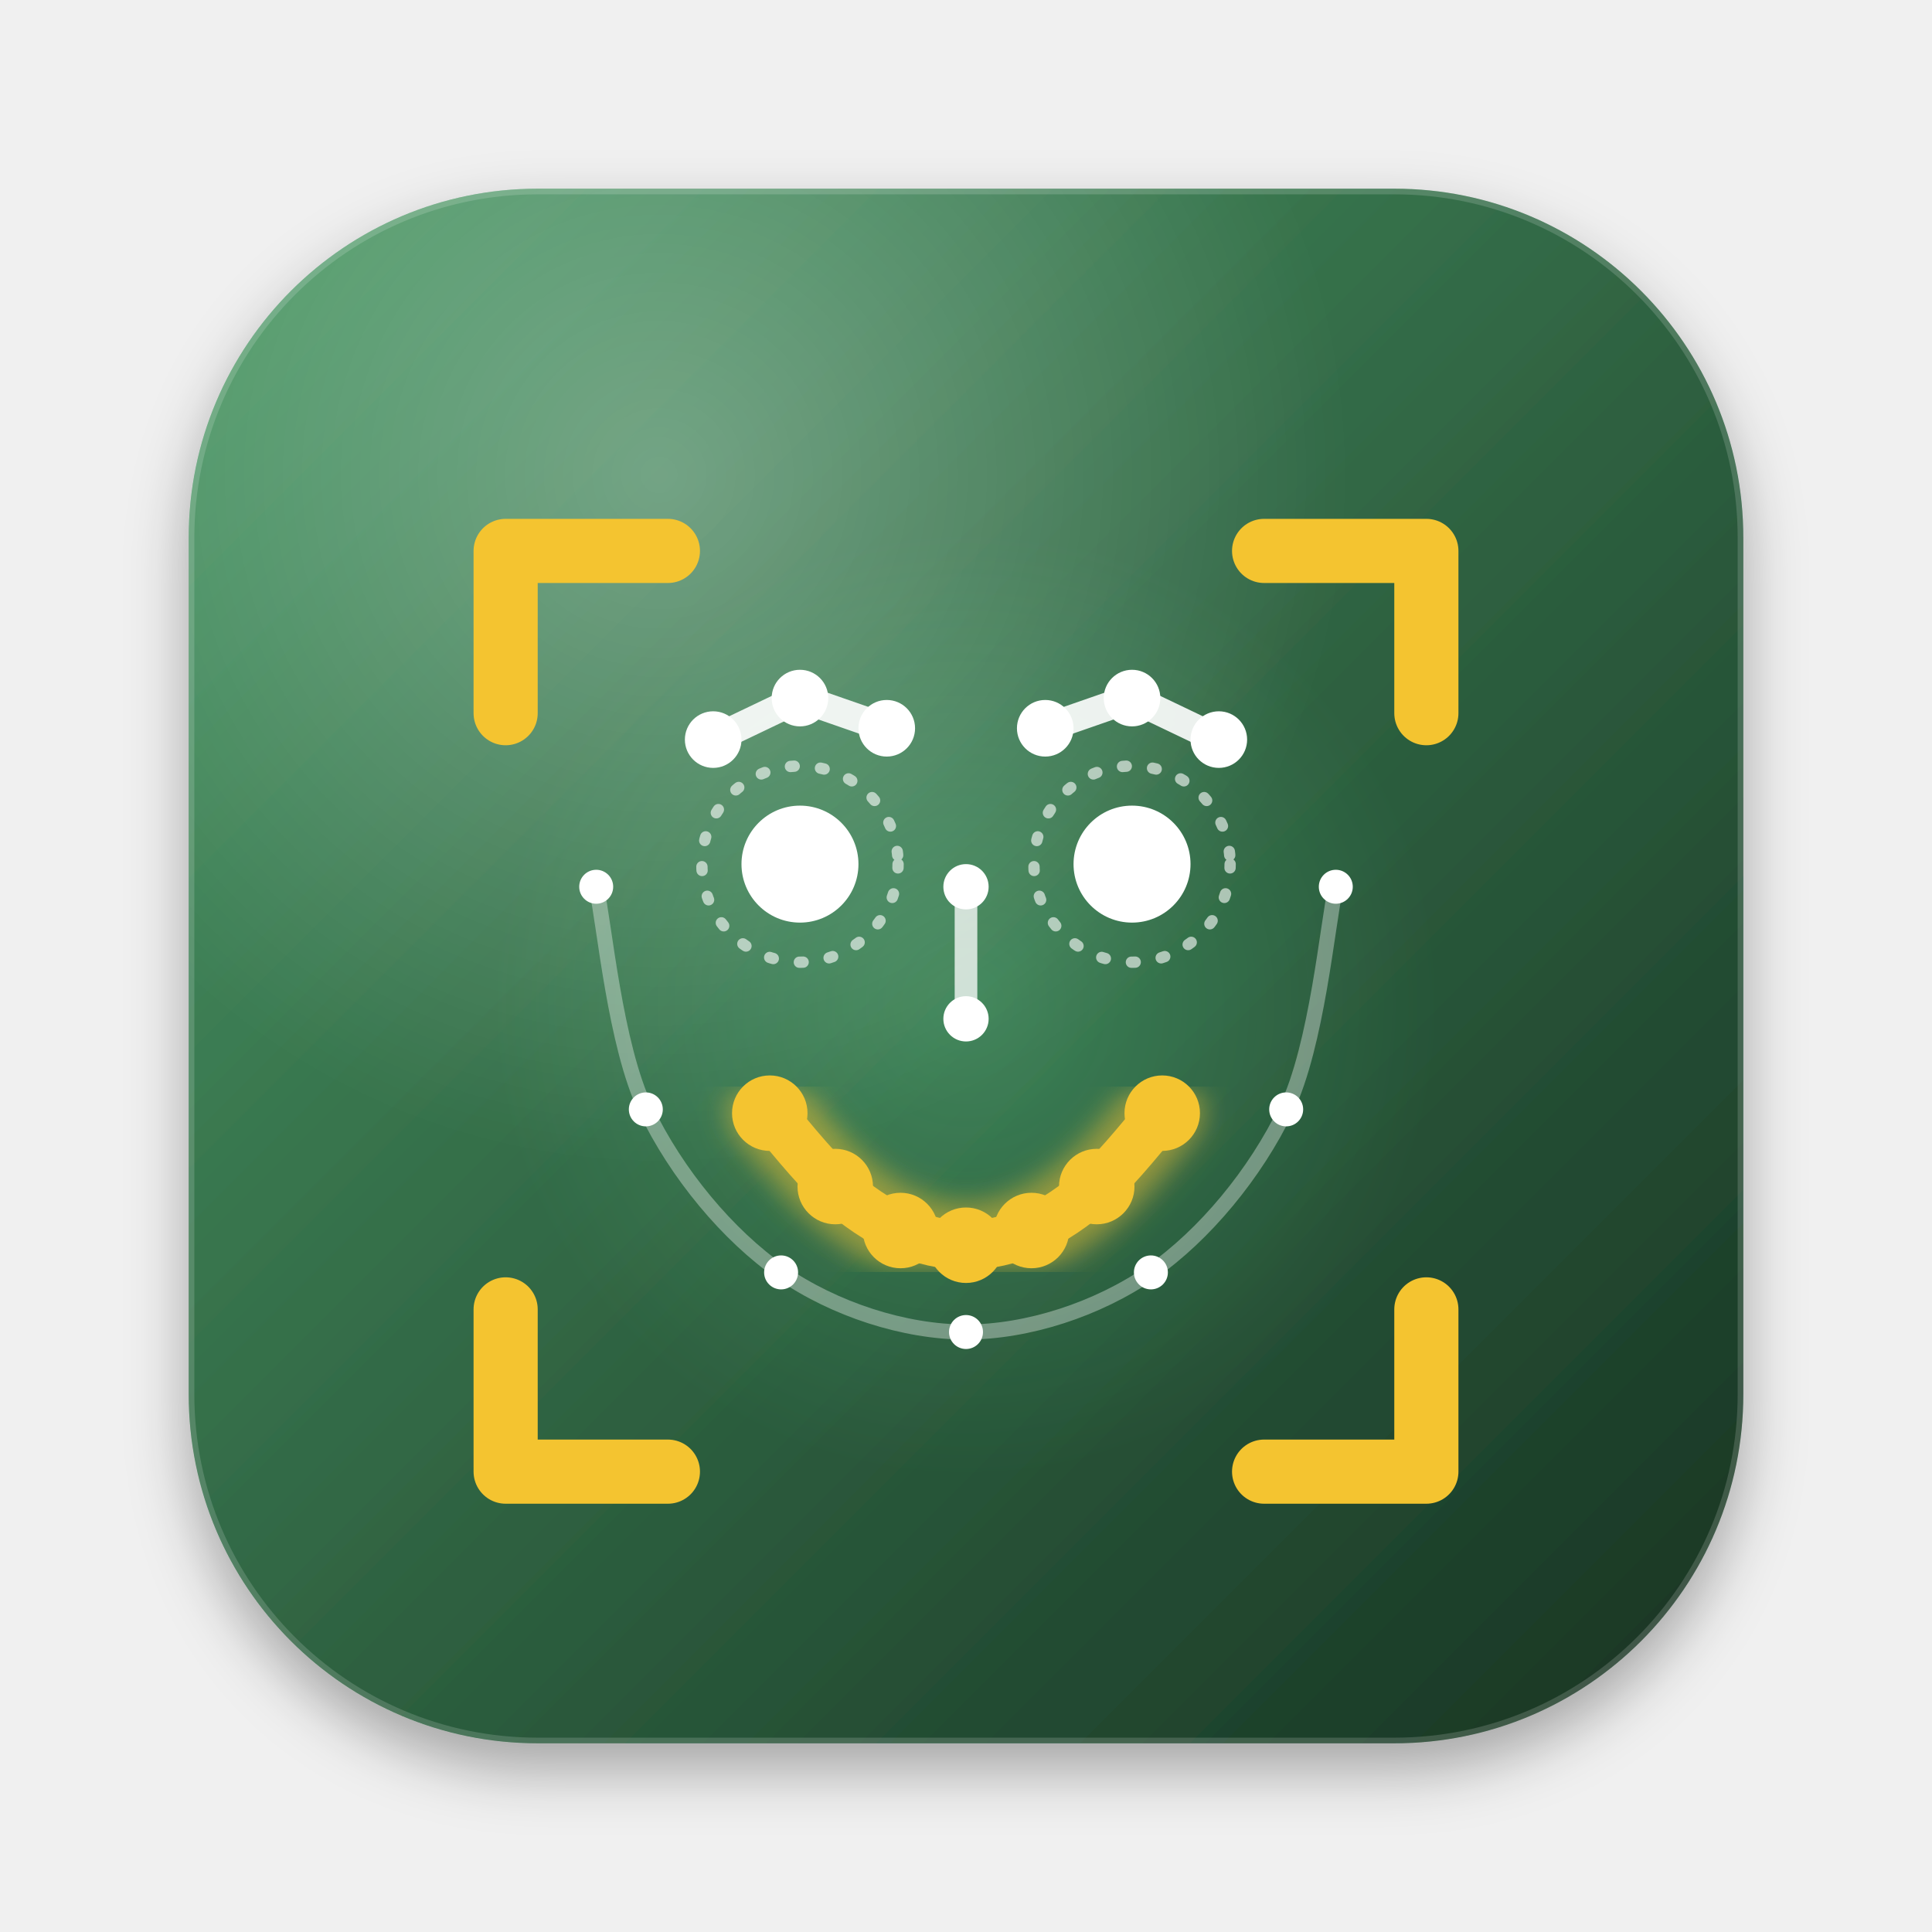
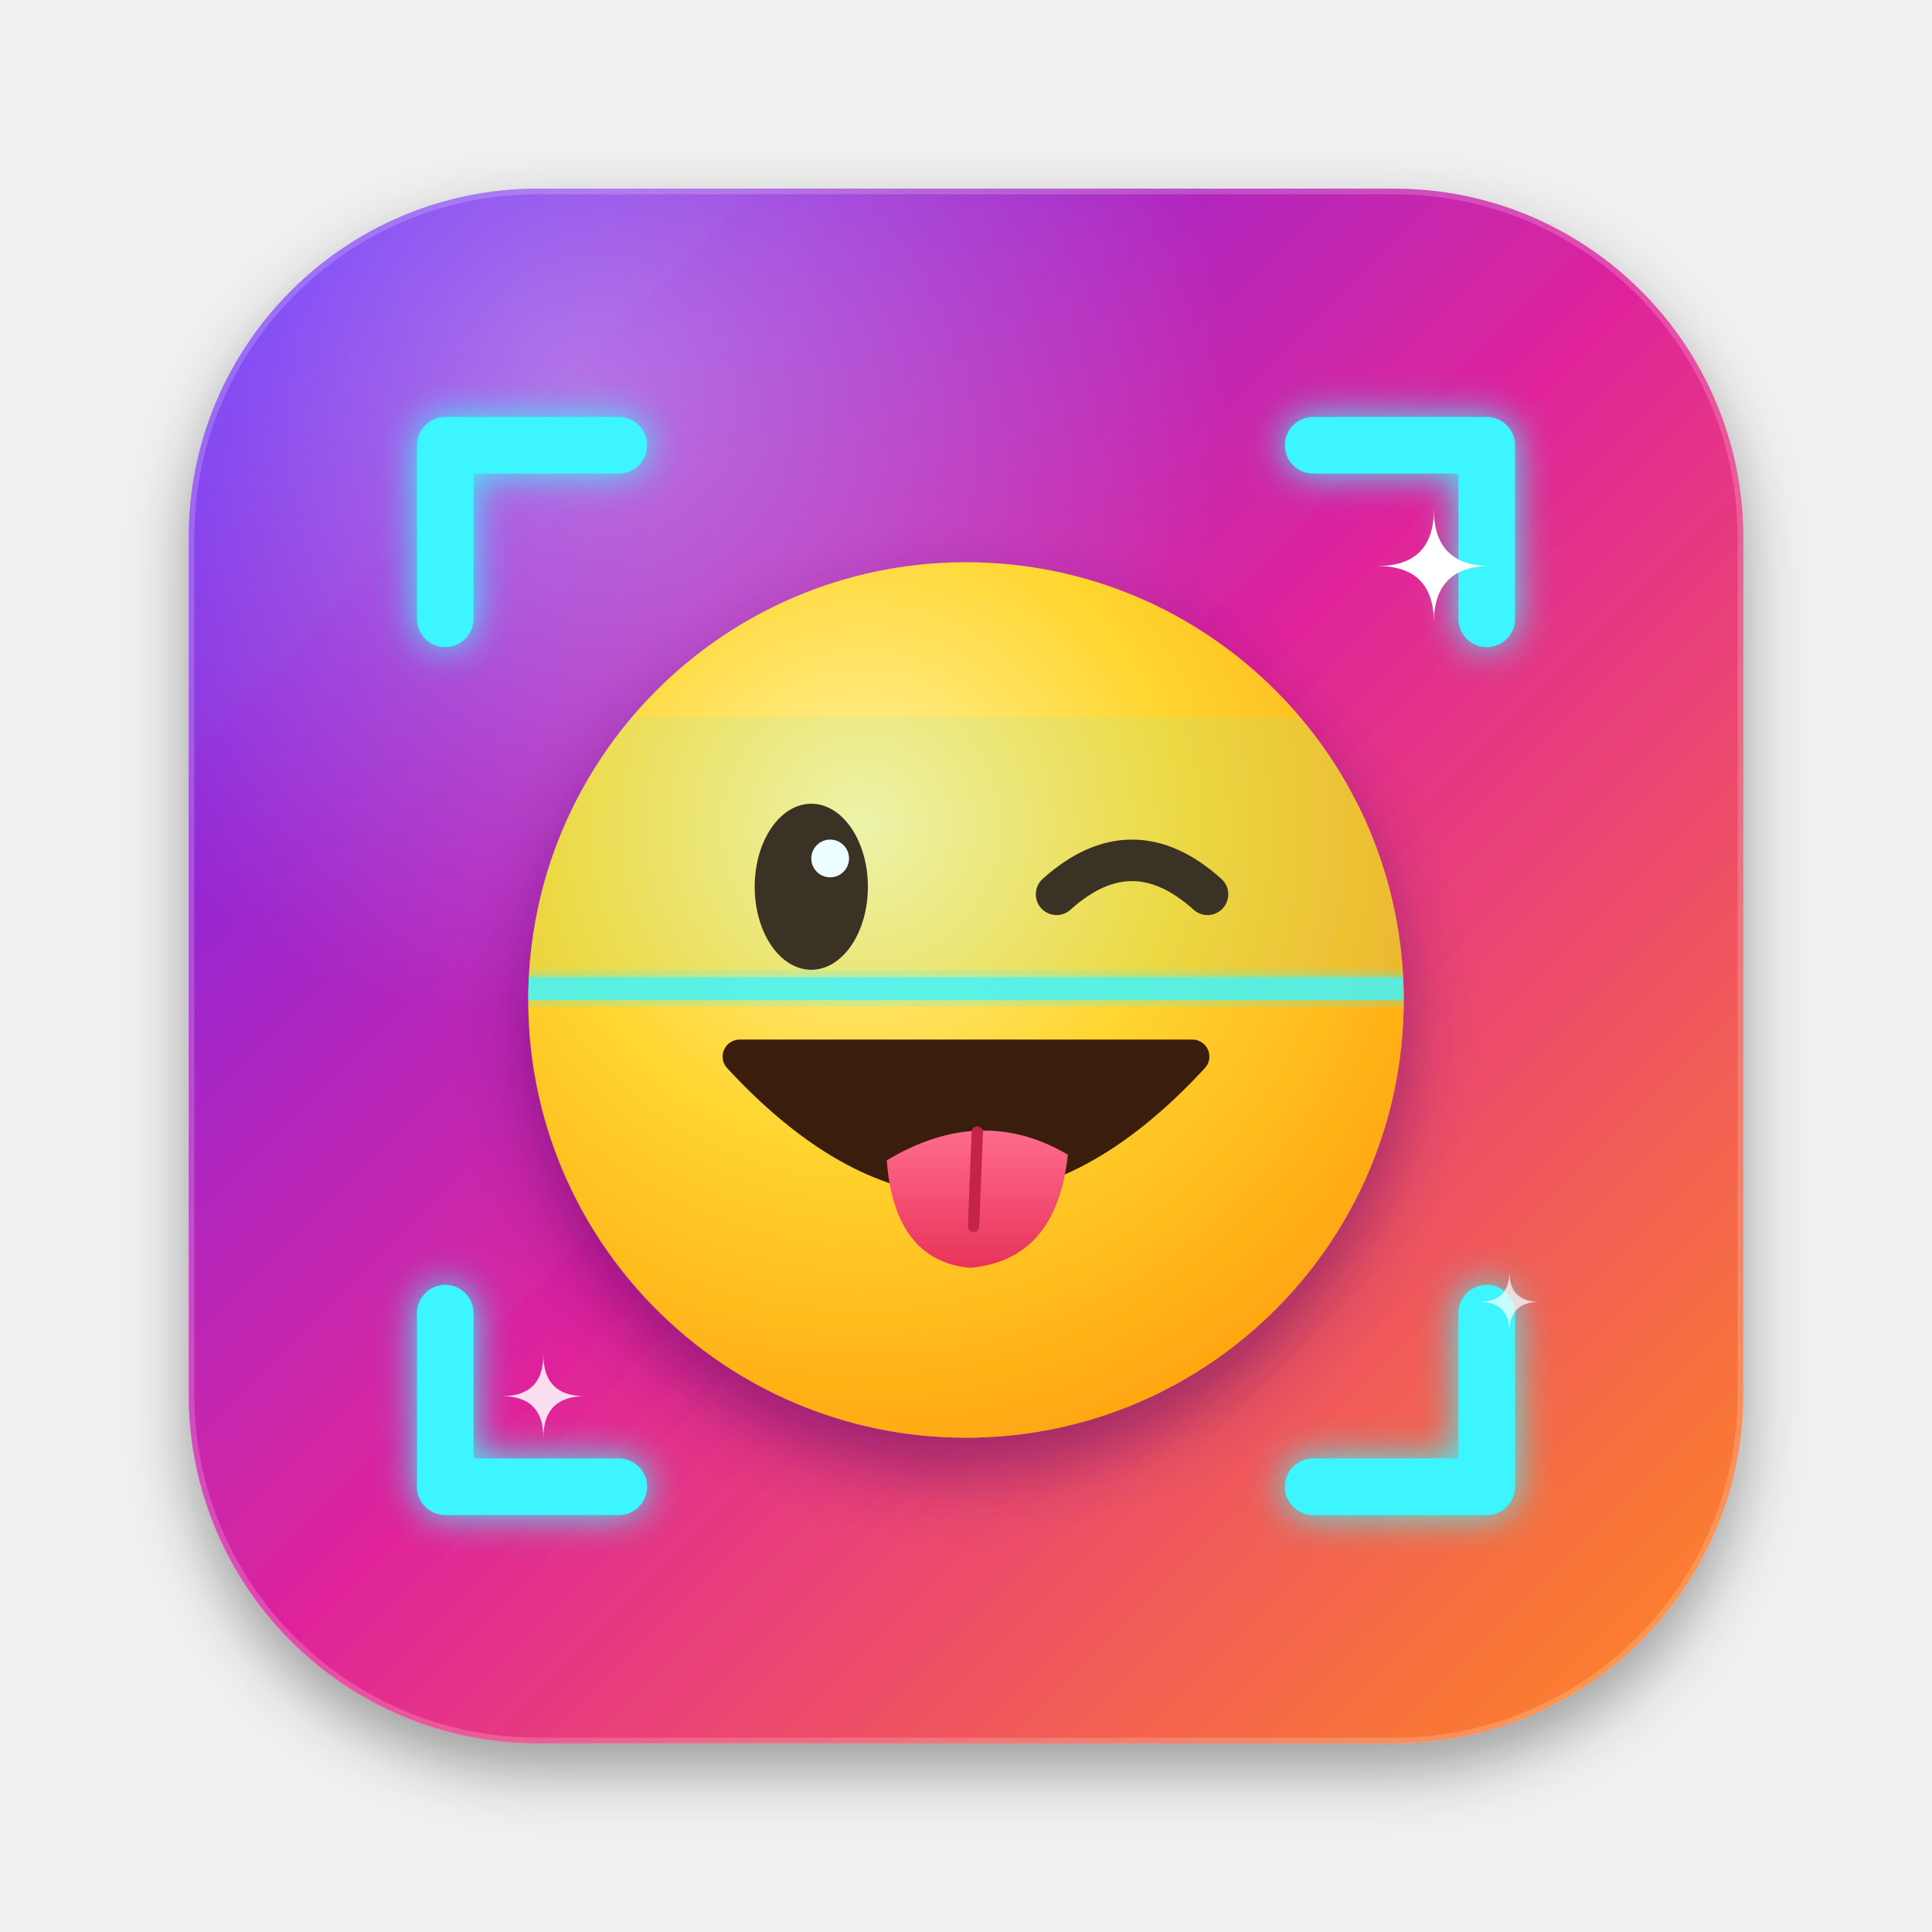
<svg xmlns="http://www.w3.org/2000/svg" width="1024" height="1024" viewBox="0 0 1024 1024">
  <defs>
    <linearGradient id="bg" x1="0" y1="0" x2="1" y2="1">
-       <stop offset="0" stop-color="#4A9A66" />
-       <stop offset="0.55" stop-color="#2D5F3F" />
-       <stop offset="1" stop-color="#173322" />
+       <stop offset="0" stop-color="#5B2BFF" />
+       <stop offset="0.5" stop-color="#E0249A" />
+       <stop offset="1" stop-color="#FF8A1F" />
    </linearGradient>
-     <radialGradient id="glow" cx="0.3" cy="0.18" r="0.75">
-       <stop offset="0" stop-color="#FFFFFF" stop-opacity="0.28" />
+     <radialGradient id="gloss" cx="0.25" cy="0.12" r="0.7">
+       <stop offset="0" stop-color="#FFFFFF" stop-opacity="0.35" />
      <stop offset="0.6" stop-color="#FFFFFF" stop-opacity="0" />
    </radialGradient>
-     <radialGradient id="faceGlow" cx="0.5" cy="0.52" r="0.42">
-       <stop offset="0" stop-color="#7CFFB0" stop-opacity="0.22" />
-       <stop offset="1" stop-color="#7CFFB0" stop-opacity="0" />
+     <radialGradient id="face" cx="0.38" cy="0.3" r="0.8">
+       <stop offset="0" stop-color="#FFF3A0" />
+       <stop offset="0.45" stop-color="#FFD630" />
+       <stop offset="1" stop-color="#FF9E0B" />
    </radialGradient>
+     <linearGradient id="tongue" x1="0" y1="0" x2="0" y2="1">
+       <stop offset="0" stop-color="#FF6B8B" />
+       <stop offset="1" stop-color="#E8335A" />
+     </linearGradient>
    <filter id="shadow" x="-10%" y="-10%" width="120%" height="125%">
-       <feDropShadow dx="0" dy="14" stdDeviation="16" flood-color="#000" flood-opacity="0.32" />
+       <feDropShadow dx="0" dy="14" stdDeviation="16" flood-color="#000" flood-opacity="0.35" />
    </filter>
-     <filter id="soft" x="-20%" y="-20%" width="140%" height="140%">
-       <feGaussianBlur stdDeviation="7" />
+     <filter id="faceShadow" x="-20%" y="-20%" width="140%" height="145%">
+       <feDropShadow dx="0" dy="18" stdDeviation="18" flood-color="#3A0060" flood-opacity="0.45" />
+     </filter>
+     <filter id="neon" x="-30%" y="-30%" width="160%" height="160%">
+       <feGaussianBlur stdDeviation="10" result="b" />
+       <feMerge>
+         <feMergeNode in="b" />
+         <feMergeNode in="SourceGraphic" />
+       </feMerge>
    </filter>
    <clipPath id="body">
      <rect x="100" y="100" width="824" height="824" rx="185" />
+     </clipPath>
+     <clipPath id="faceClip">
+       <circle cx="512" cy="530" r="232" />
    </clipPath>
  </defs>
  <g filter="url(#shadow)">
    <rect x="100" y="100" width="824" height="824" rx="185" fill="url(#bg)" />
  </g>
  <g clip-path="url(#body)">
-     <rect x="100" y="100" width="824" height="824" fill="url(#glow)" />
+     <rect x="100" y="100" width="824" height="824" fill="url(#gloss)" />
    <g transform="translate(512 512) scale(1) translate(-512 -512)">
-       <circle cx="512" cy="520" r="300" fill="url(#faceGlow)" />
-       <path d="M 708.0 470.0 C 703.6 489.7, 698.1 553.9, 681.7 588.0 C 665.4 622.1, 638.3 654.7, 610.0 674.4 C 581.7 694.0, 544.7 706.0, 512.0 706.0 C 479.3 706.0, 442.3 694.0, 414.0 674.4 C 385.7 654.7, 358.6 622.1, 342.3 588.0 C 325.9 553.9, 320.4 489.7, 316.0 470.0" fill="none" stroke="#FFFFFF" stroke-width="8" stroke-linecap="round" stroke-linejoin="round" opacity="0.35" />
-       <circle cx="708.0" cy="470.0" r="9" fill="#FFFFFF" />
-       <circle cx="681.7" cy="588.0" r="9" fill="#FFFFFF" />
-       <circle cx="610.0" cy="674.4" r="9" fill="#FFFFFF" />
-       <circle cx="512.0" cy="706.0" r="9" fill="#FFFFFF" />
-       <circle cx="414.0" cy="674.4" r="9" fill="#FFFFFF" />
-       <circle cx="342.3" cy="588.0" r="9" fill="#FFFFFF" />
-       <circle cx="316.0" cy="470.0" r="9" fill="#FFFFFF" />
-       <path d="M 378.0 392.0 L 424.0 370.0 L 470.0 386.0" fill="none" stroke="#FFFFFF" stroke-width="15" stroke-linecap="round" stroke-linejoin="round" opacity="0.9" />
-       <circle cx="378.0" cy="392.0" r="15" fill="#FFFFFF" />
-       <circle cx="424.0" cy="370.0" r="15" fill="#FFFFFF" />
-       <circle cx="470.0" cy="386.0" r="15" fill="#FFFFFF" />
-       <path d="M 554.0 386.0 L 600.0 370.0 L 646.0 392.0" fill="none" stroke="#FFFFFF" stroke-width="15" stroke-linecap="round" stroke-linejoin="round" opacity="0.9" />
-       <circle cx="554.0" cy="386.0" r="15" fill="#FFFFFF" />
-       <circle cx="600.0" cy="370.0" r="15" fill="#FFFFFF" />
-       <circle cx="646.0" cy="392.0" r="15" fill="#FFFFFF" />
-       <circle cx="424" cy="458" r="31" fill="#FFFFFF" />
-       <circle cx="600" cy="458" r="31" fill="#FFFFFF" />
-       <circle cx="424" cy="458" r="52" fill="none" stroke="#FFFFFF" stroke-width="6" stroke-dasharray="2 14" stroke-linecap="round" opacity="0.6" />
-       <circle cx="600" cy="458" r="52" fill="none" stroke="#FFFFFF" stroke-width="6" stroke-dasharray="2 14" stroke-linecap="round" opacity="0.6" />
-       <path d="M 512.0 470.0 L 512.0 540.0" fill="none" stroke="#FFFFFF" stroke-width="12" stroke-linecap="round" stroke-linejoin="round" opacity="0.75" />
-       <circle cx="512.0" cy="470.0" r="12" fill="#FFFFFF" />
-       <circle cx="512.0" cy="540.0" r="12" fill="#FFFFFF" />
-       <path d="M 408.0 590.0 C 413.8 596.5, 431.1 618.5, 442.7 628.9 C 454.2 639.3, 465.8 647.0, 477.3 652.2 C 488.9 657.4, 500.4 660.0, 512.0 660.0 C 523.6 660.0, 535.1 657.4, 546.7 652.2 C 558.2 647.0, 569.8 639.3, 581.3 628.9 C 592.9 618.5, 610.2 596.5, 616.0 590.0" fill="none" stroke="#F4C430" stroke-width="44" stroke-linecap="round" opacity="0.5" filter="url(#soft)" />
-       <path d="M 408.0 590.0 C 413.8 596.5, 431.1 618.5, 442.7 628.9 C 454.2 639.3, 465.8 647.0, 477.3 652.2 C 488.9 657.4, 500.4 660.0, 512.0 660.0 C 523.6 660.0, 535.1 657.4, 546.7 652.2 C 558.2 647.0, 569.8 639.3, 581.3 628.9 C 592.9 618.5, 610.2 596.5, 616.0 590.0" fill="none" stroke="#F4C430" stroke-width="26" stroke-linecap="round" stroke-linejoin="round" opacity="1" />
-       <circle cx="408.0" cy="590.0" r="20" fill="#F4C430" />
-       <circle cx="442.7" cy="628.9" r="20" fill="#F4C430" />
-       <circle cx="477.3" cy="652.2" r="20" fill="#F4C430" />
-       <circle cx="512.0" cy="660.0" r="20" fill="#F4C430" />
-       <circle cx="546.7" cy="652.2" r="20" fill="#F4C430" />
-       <circle cx="581.3" cy="628.9" r="20" fill="#F4C430" />
-       <circle cx="616.0" cy="590.0" r="20" fill="#F4C430" />
-       <path d="M 268 378 V 292 H 354 M 670 292 H 756 V 378 M 756 694 V 780 H 670 M 354 780 H 268 V 694" fill="none" stroke="#F4C430" stroke-width="34" stroke-linecap="round" stroke-linejoin="round" />
+       <circle cx="512" cy="530" r="232" fill="url(#face)" filter="url(#faceShadow)" />
+       <ellipse cx="430" cy="470" rx="30" ry="44" fill="#3B1D0E" />
+       <circle cx="440" cy="455" r="10" fill="#FFFFFF" />
+       <path d="M 560 474 Q 600 438 640 474" fill="none" stroke="#3B1D0E" stroke-width="22" stroke-linecap="round" />
+       <path d="M 392 560 Q 512 690 632 560 Z" fill="#3B1D0E" stroke="#3B1D0E" stroke-width="18" stroke-linejoin="round" />
+       <path d="M 470 615 Q 520 585 566 612 Q 560 668 514 672 Q 474 668 470 615 Z" fill="url(#tongue)" />
+       <path d="M 518 600 L 516 650" stroke="#C4234A" stroke-width="6" stroke-linecap="round" />
+       <g clip-path="url(#faceClip)">
+         <rect x="270" y="518" width="484" height="12" fill="#3DF5FF" opacity="0.85" filter="url(#neon)" />
+         <rect x="270" y="380" width="484" height="140" fill="#3DF5FF" opacity="0.10" />
+       </g>
+       <path d="M 236 328 V 236 H 328 M 696 236 H 788 V 328 M 788 696 V 788 H 696 M 328 788 H 236 V 696" fill="none" stroke="#3DF5FF" stroke-width="30" stroke-linecap="round" stroke-linejoin="round" filter="url(#neon)" />
+       <path d="M 760 270 Q 760 300 790 300 Q 760 300 760 330 Q 760 300 730 300 Q 760 300 760 270 Z" fill="#FFFFFF" opacity="1" />
+       <path d="M 288 718 Q 288 740 310 740 Q 288 740 288 762 Q 288 740 266 740 Q 288 740 288 718 Z" fill="#FFFFFF" opacity="0.85" />
+       <path d="M 800 674 Q 800 690 816 690 Q 800 690 800 706 Q 800 690 784 690 Q 800 690 800 674 Z" fill="#FFFFFF" opacity="0.7" />
    </g>
-     <rect x="101.5" y="101.5" width="821" height="821" rx="183.5" fill="none" stroke="#FFFFFF" stroke-opacity="0.16" stroke-width="3" />
+     <rect x="101.5" y="101.5" width="821" height="821" rx="183.5" fill="none" stroke="#FFFFFF" stroke-opacity="0.18" stroke-width="3" />
  </g>
</svg>
